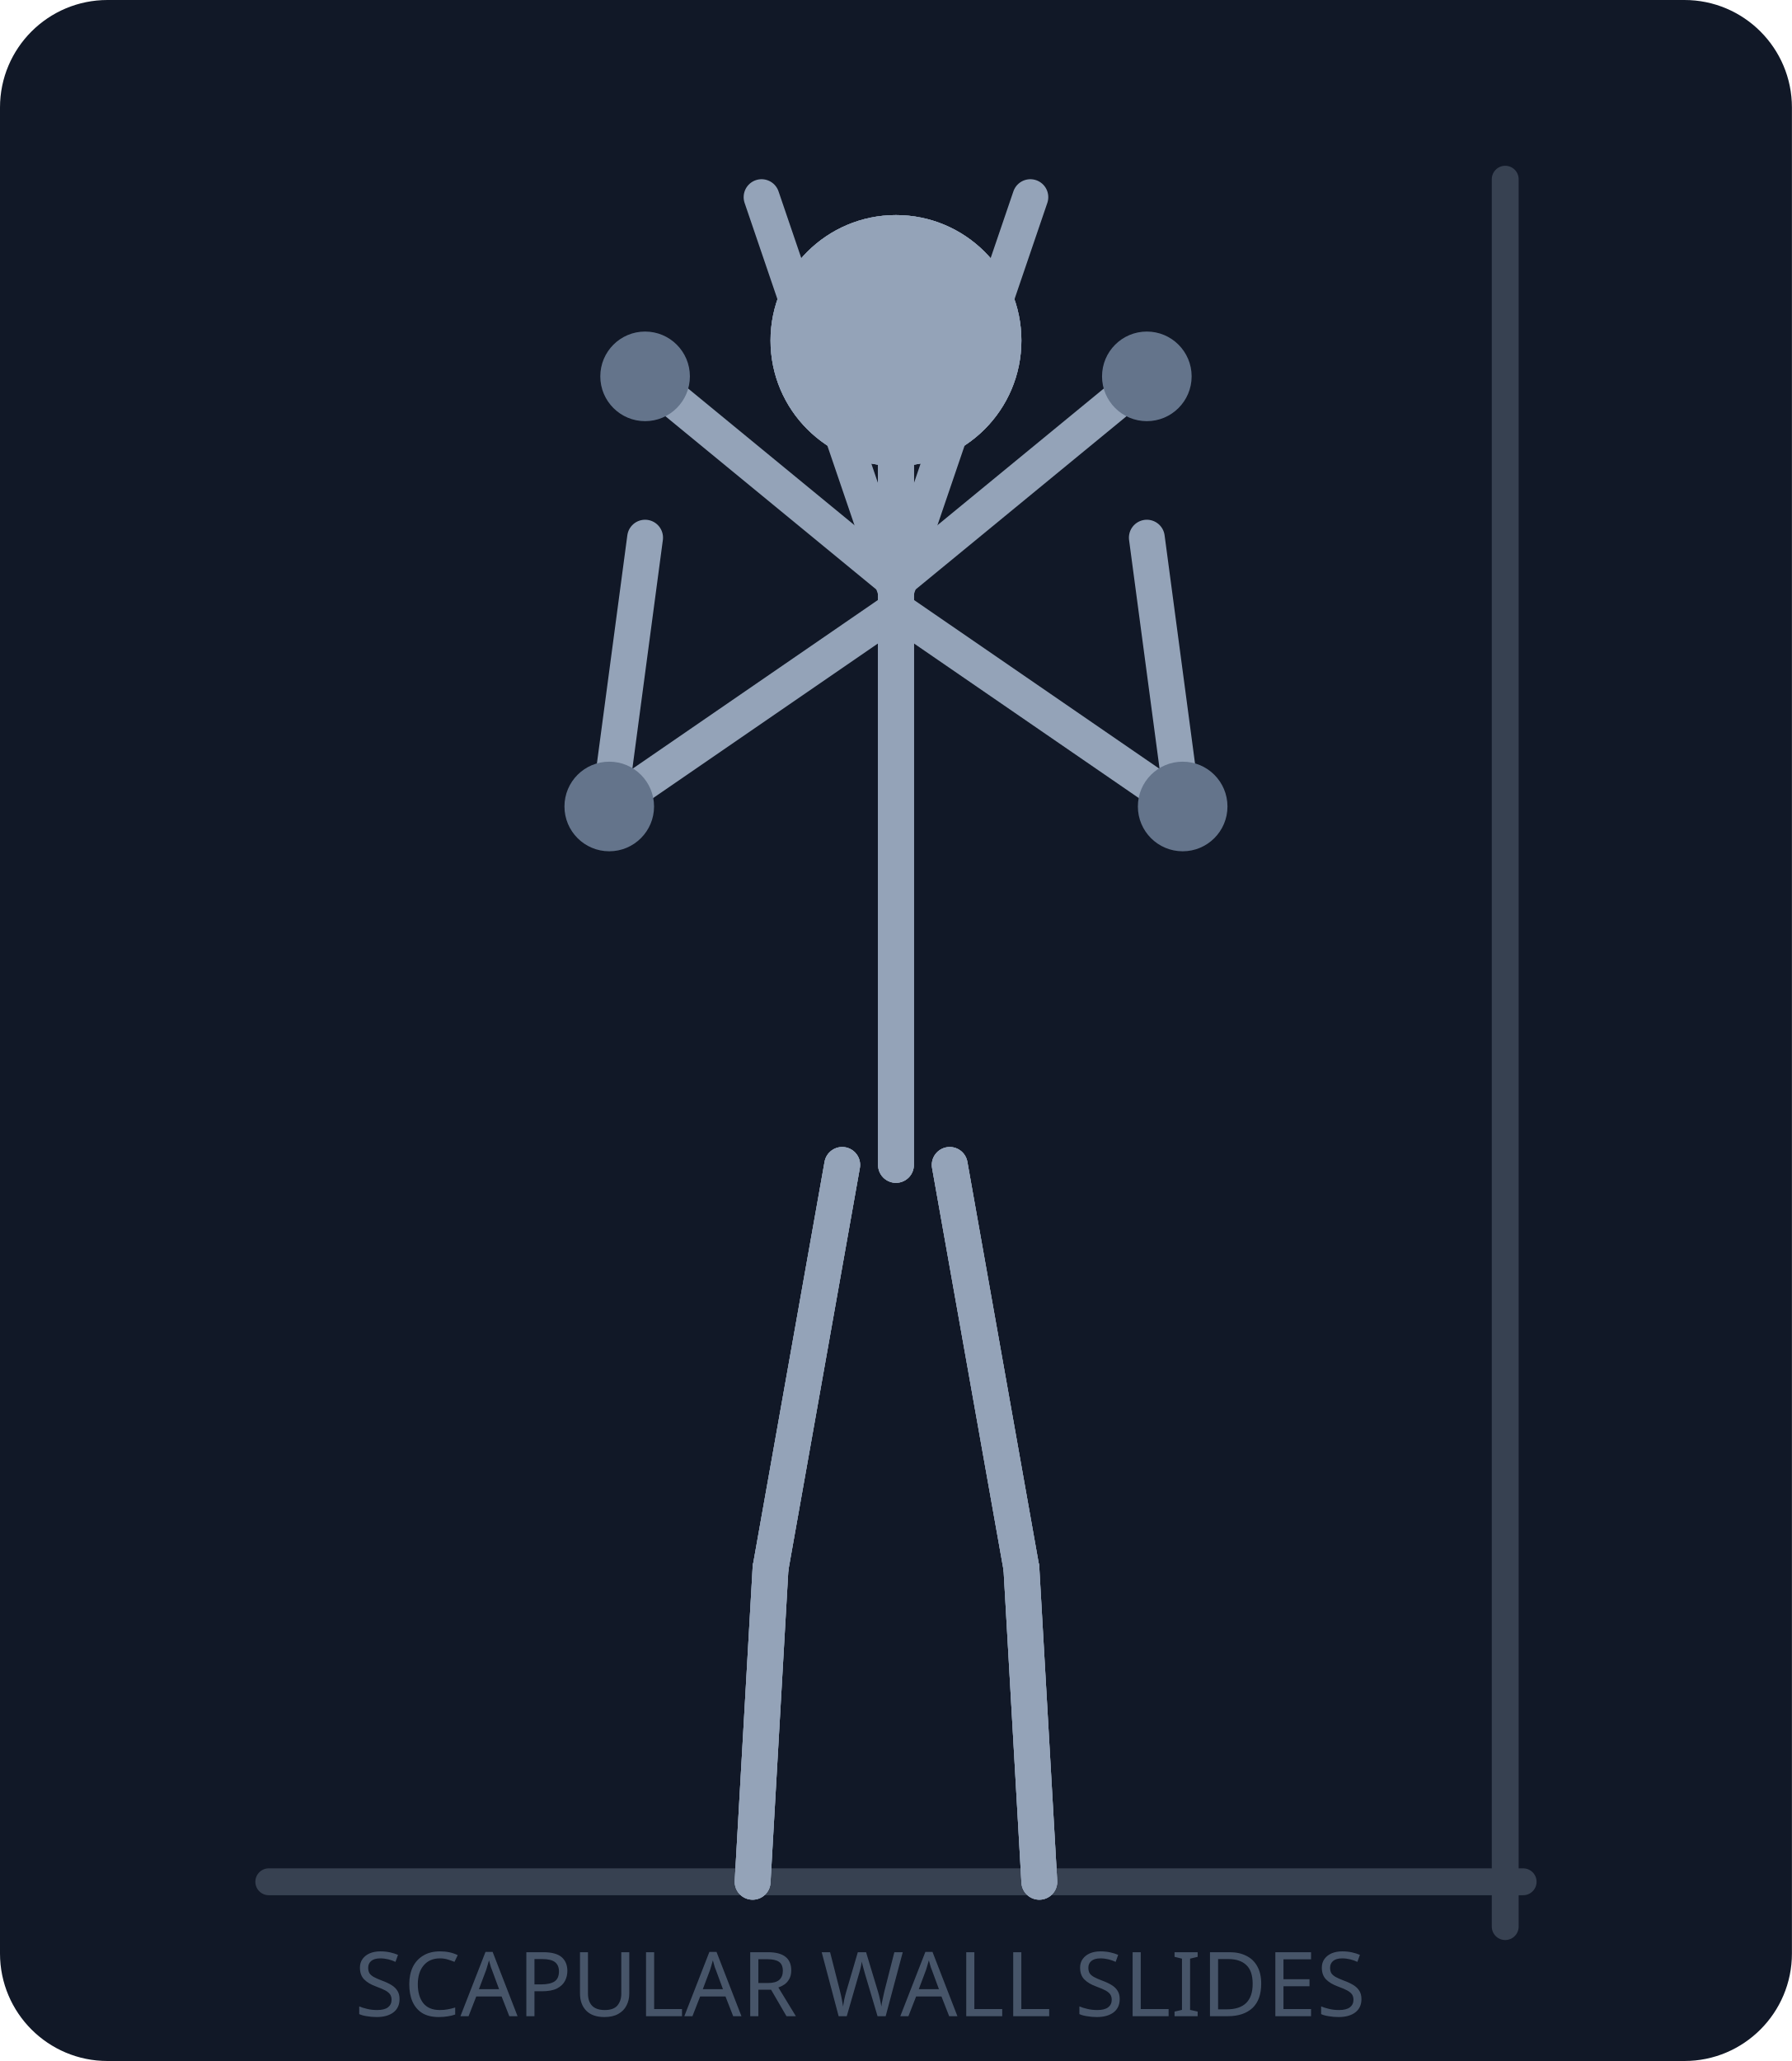
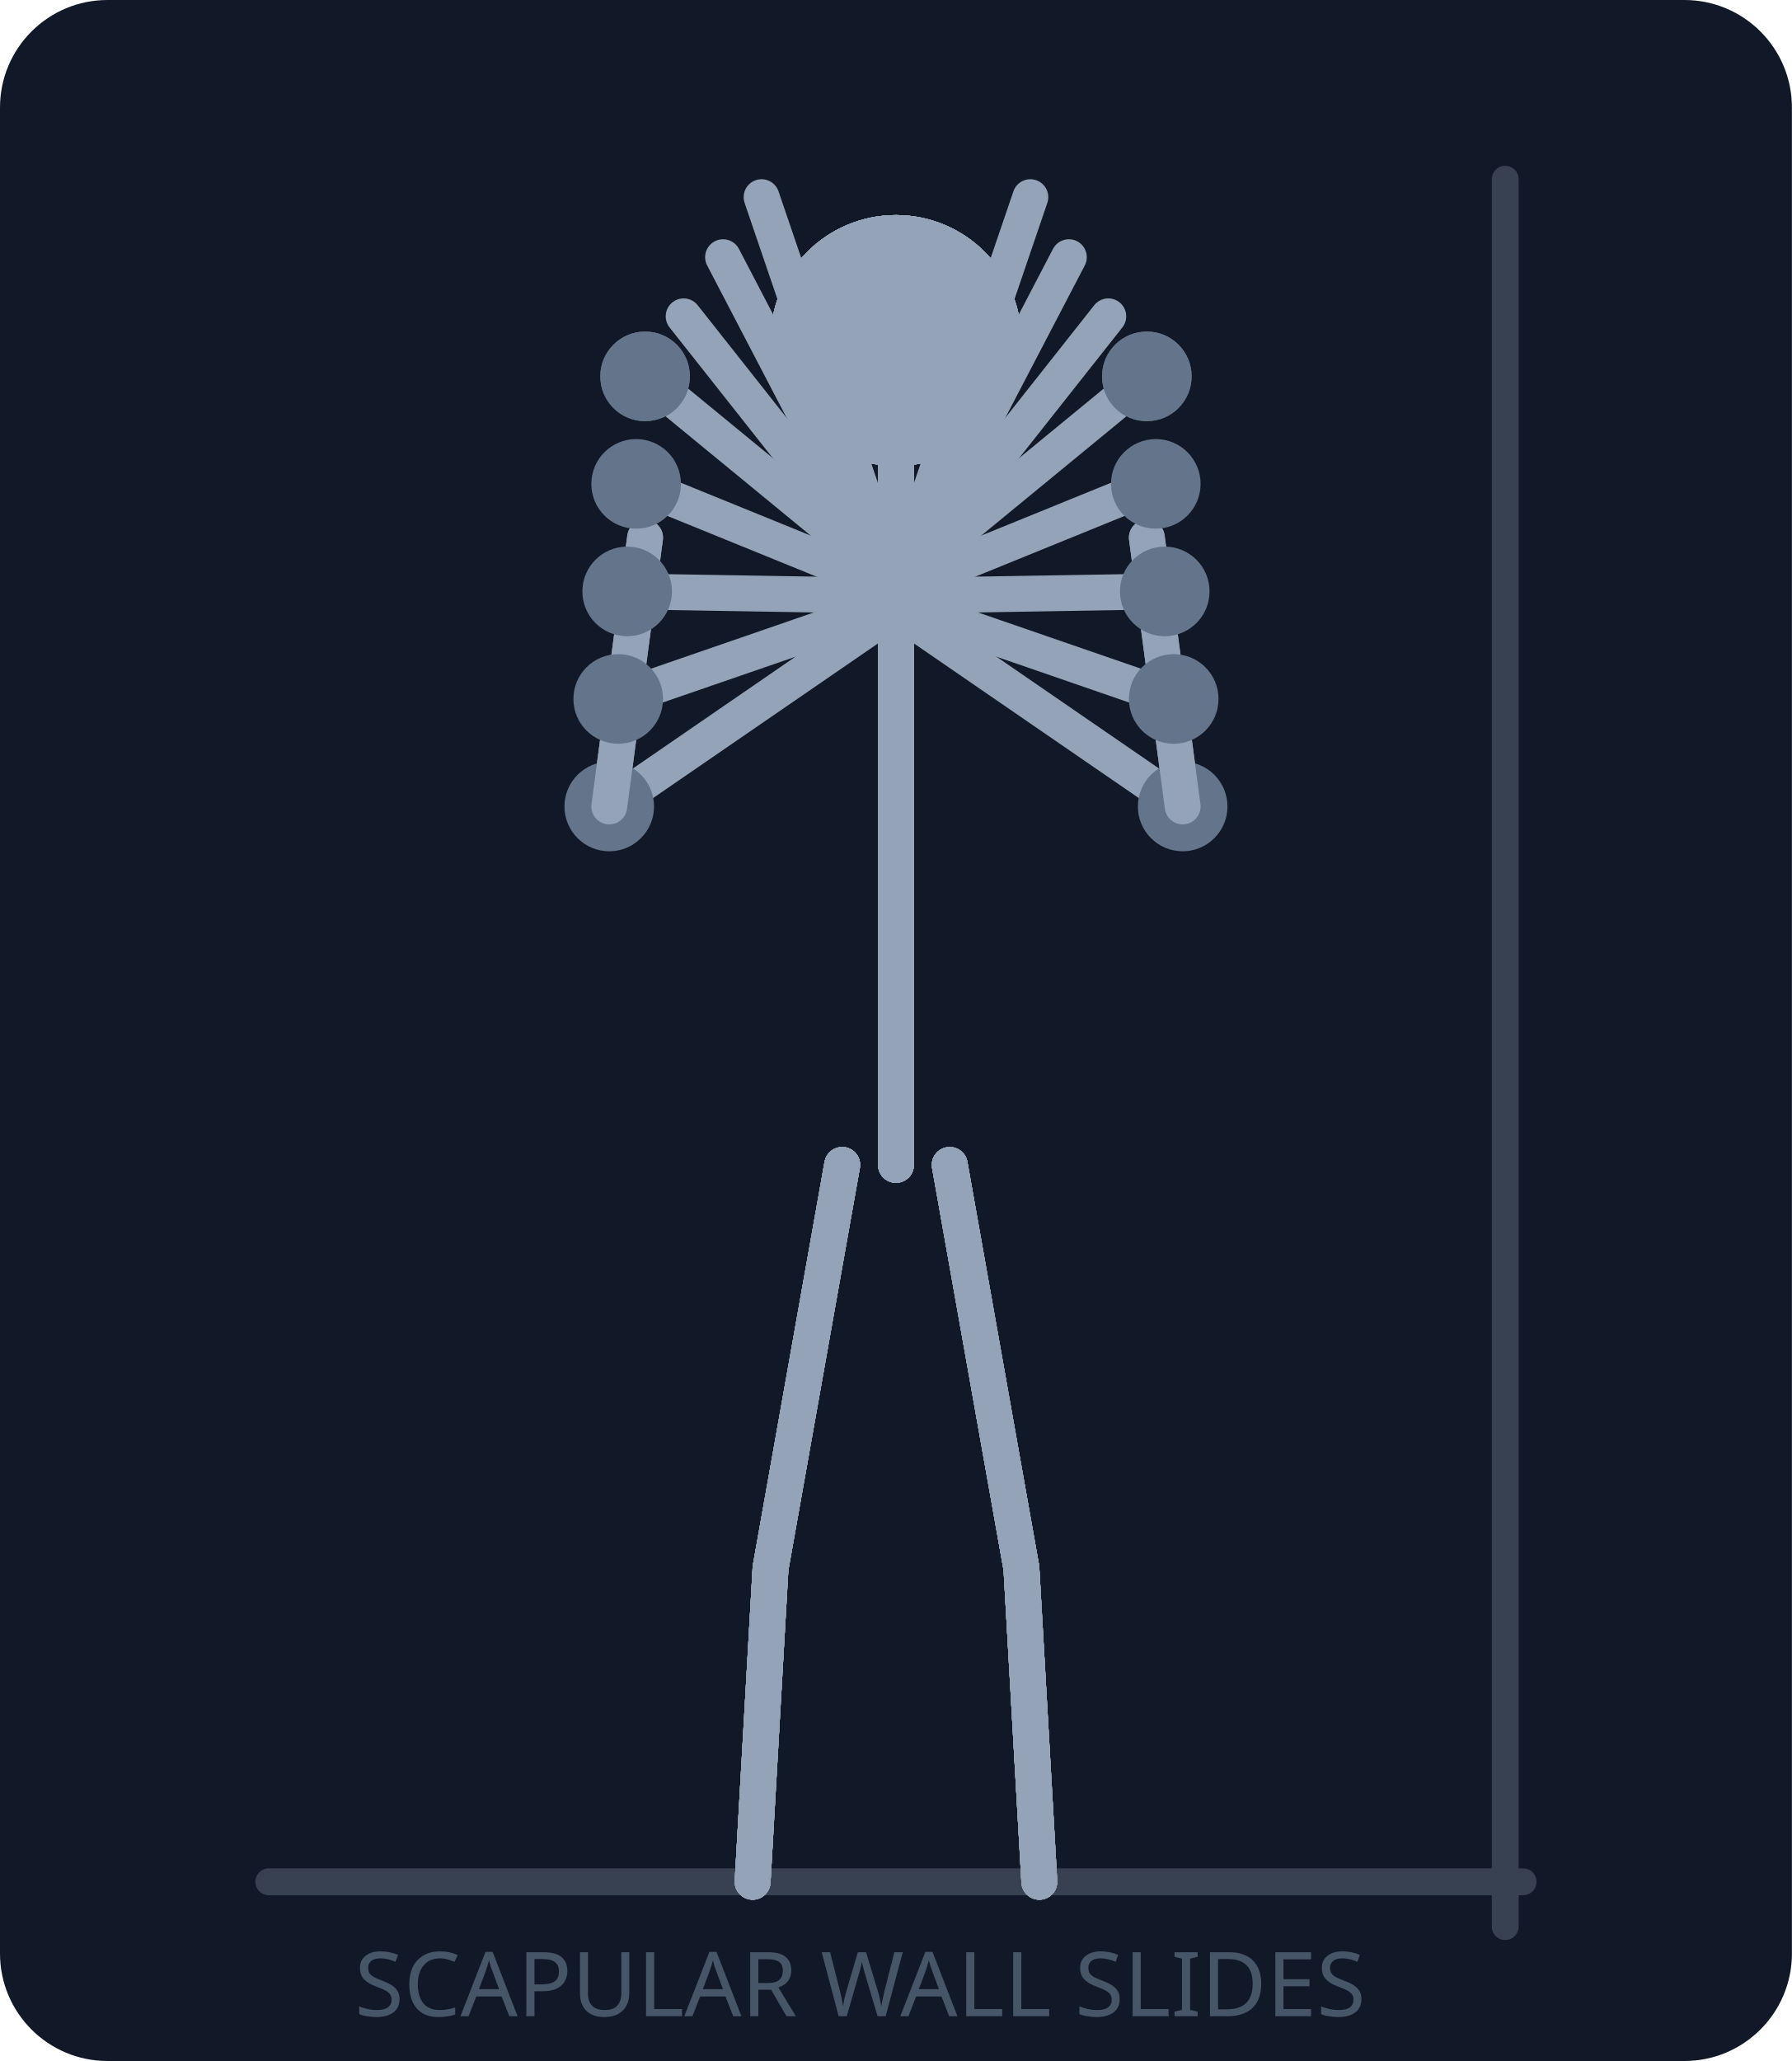
<svg xmlns="http://www.w3.org/2000/svg" viewBox="0 0 200 230">
  <defs>
    <style>
- .f1{animation:sh1 4s linear infinite}.f2{animation:sh2 4s linear infinite}.f3{animation:sh3 4s linear infinite}
- @keyframes sh1{0%,27%{opacity:1}33%,90%{opacity:0}100%{opacity:1}}
- @keyframes sh2{0%,33%{opacity:0}40%,60%{opacity:1}66%,100%{opacity:0}}
- @keyframes sh3{0%,66%{opacity:0}72%,93%{opacity:1}100%{opacity:0}}
- </style>
+     .f1{animation:sh1 8s linear infinite}.f2{animation:sh2 8s linear infinite}.f3{animation:sh3 8s linear infinite}.f4{animation:sh4 8s linear infinite}.f5{animation:sh5 8s linear infinite}.f6{animation:sh6 8s linear infinite}.f7{animation:sh7 8s linear infinite}.f8{animation:sh8 8s linear infinite}
+     @keyframes sh1{0%,10.2%{opacity:1}12.5%,100%{opacity:0}}
+     @keyframes sh2{0%,12.5%{opacity:0}14.8%,22.7%{opacity:1}25%,100%{opacity:0}}
+     @keyframes sh3{0%,25%{opacity:0}27.3%,35.2%{opacity:1}37.5%,100%{opacity:0}}
+     @keyframes sh4{0%,37.5%{opacity:0}39.8%,47.7%{opacity:1}50%,100%{opacity:0}}
+     @keyframes sh5{0%,50%{opacity:0}52.3%,60.2%{opacity:1}62.5%,100%{opacity:0}}
+     @keyframes sh6{0%,62.5%{opacity:0}64.8%,72.7%{opacity:1}75%,100%{opacity:0}}
+     @keyframes sh7{0%,75%{opacity:0}77.3%,85.2%{opacity:1}87.5%,100%{opacity:0}}
+     @keyframes sh8{0%,87.5%{opacity:0}89.8%,97.7%{opacity:1}100%{opacity:0}}
+   </style>
  </defs>
  <rect width="200" height="230" fill="#111827" rx="12" />
  <line x1="168" y1="20" x2="168" y2="215" stroke="#374151" stroke-width="3" stroke-linecap="round" />
  <line x1="30" y1="210" x2="170" y2="210" stroke="#374151" stroke-width="3" stroke-linecap="round" />
  <g class="f1" stroke="#94a3b8" stroke-width="4" stroke-linecap="round" fill="none">
    <circle cx="100" cy="38" r="14" fill="#94a3b8" stroke="none" />
    <line x1="100" y1="52" x2="100" y2="130" />
    <line x1="94" y1="130" x2="86" y2="175" />
    <line x1="86" y1="175" x2="84" y2="210" />
    <line x1="106" y1="130" x2="114" y2="175" />
    <line x1="114" y1="175" x2="116" y2="210" />
    <line x1="100" y1="68" x2="68" y2="90" />
    <line x1="68" y1="90" x2="72" y2="60" />
    <line x1="100" y1="68" x2="132" y2="90" />
    <line x1="132" y1="90" x2="128" y2="60" />
    <circle cx="68" cy="90" r="5" fill="#64748b" stroke="none" />
    <circle cx="132" cy="90" r="5" fill="#64748b" stroke="none" />
  </g>
  <g class="f2" stroke="#94a3b8" stroke-width="4" stroke-linecap="round" fill="none">
    <circle cx="100" cy="38" r="14" fill="#94a3b8" stroke="none" />
    <line x1="100" y1="52" x2="100" y2="130" />
    <line x1="94" y1="130" x2="86" y2="175" />
    <line x1="86" y1="175" x2="84" y2="210" />
    <line x1="106" y1="130" x2="114" y2="175" />
    <line x1="114" y1="175" x2="116" y2="210" />
+     <line x1="100" y1="67.3" x2="69" y2="78" />
+     <line x1="68" y1="90" x2="72" y2="60" />
+     <line x1="100" y1="67.3" x2="131" y2="78" />
+     <line x1="132" y1="90" x2="128" y2="60" />
+     <circle cx="69" cy="78" r="5" fill="#64748b" stroke="none" />
+     <circle cx="131" cy="78" r="5" fill="#64748b" stroke="none" />
+   </g>
+   <g class="f3" stroke="#94a3b8" stroke-width="4" stroke-linecap="round" fill="none">
+     <circle cx="100" cy="38" r="14" fill="#94a3b8" stroke="none" />
+     <line x1="100" y1="52" x2="100" y2="130" />
+     <line x1="94" y1="130" x2="86" y2="175" />
+     <line x1="86" y1="175" x2="84" y2="210" />
+     <line x1="106" y1="130" x2="114" y2="175" />
+     <line x1="114" y1="175" x2="116" y2="210" />
+     <line x1="100" y1="66.5" x2="70" y2="66" />
+     <line x1="100" y1="66.5" x2="130" y2="66" />
+     <circle cx="70" cy="66" r="5" fill="#64748b" stroke="none" />
+     <circle cx="130" cy="66" r="5" fill="#64748b" stroke="none" />
+   </g>
+   <g class="f4" stroke="#94a3b8" stroke-width="4" stroke-linecap="round" fill="none">
+     <circle cx="100" cy="38" r="14" fill="#94a3b8" stroke="none" />
+     <line x1="100" y1="52" x2="100" y2="130" />
+     <line x1="94" y1="130" x2="86" y2="175" />
+     <line x1="86" y1="175" x2="84" y2="210" />
+     <line x1="106" y1="130" x2="114" y2="175" />
+     <line x1="114" y1="175" x2="116" y2="210" />
+     <line x1="100" y1="65.8" x2="71" y2="54" />
+     <line x1="100" y1="65.8" x2="129" y2="54" />
+     <circle cx="71" cy="54" r="5" fill="#64748b" stroke="none" />
+     <circle cx="129" cy="54" r="5" fill="#64748b" stroke="none" />
+   </g>
+   <g class="f5" stroke="#94a3b8" stroke-width="4" stroke-linecap="round" fill="none">
+     <circle cx="100" cy="38" r="14" fill="#94a3b8" stroke="none" />
+     <line x1="100" y1="52" x2="100" y2="130" />
+     <line x1="94" y1="130" x2="86" y2="175" />
+     <line x1="86" y1="175" x2="84" y2="210" />
+     <line x1="106" y1="130" x2="114" y2="175" />
+     <line x1="114" y1="175" x2="116" y2="210" />
    <line x1="100" y1="65" x2="72" y2="42" />
    <line x1="100" y1="65" x2="128" y2="42" />
    <circle cx="72" cy="42" r="5" fill="#64748b" stroke="none" />
    <circle cx="128" cy="42" r="5" fill="#64748b" stroke="none" />
  </g>
-   <g class="f3" stroke="#94a3b8" stroke-width="4" stroke-linecap="round" fill="none">
+   <g class="f6" stroke="#94a3b8" stroke-width="4" stroke-linecap="round" fill="none">
+     <circle cx="100" cy="38" r="14" fill="#94a3b8" stroke="none" />
+     <line x1="100" y1="52" x2="100" y2="130" />
+     <line x1="94" y1="130" x2="86" y2="175" />
+     <line x1="86" y1="175" x2="84" y2="210" />
+     <line x1="106" y1="130" x2="114" y2="175" />
+     <line x1="114" y1="175" x2="116" y2="210" />
+     <line x1="100" y1="65.3" x2="76.3" y2="35.3" />
+     <line x1="100" y1="65.3" x2="123.7" y2="35.3" />
+     <circle cx="72" cy="42" r="5" fill="#64748b" stroke="none" />
+     <circle cx="128" cy="42" r="5" fill="#64748b" stroke="none" />
+   </g>
+   <g class="f7" stroke="#94a3b8" stroke-width="4" stroke-linecap="round" fill="none">
+     <circle cx="100" cy="38" r="14" fill="#94a3b8" stroke="none" />
+     <line x1="100" y1="52" x2="100" y2="130" />
+     <line x1="94" y1="130" x2="86" y2="175" />
+     <line x1="86" y1="175" x2="84" y2="210" />
+     <line x1="106" y1="130" x2="114" y2="175" />
+     <line x1="114" y1="175" x2="116" y2="210" />
+     <line x1="100" y1="65.7" x2="80.7" y2="28.7" />
+     <line x1="100" y1="65.7" x2="119.3" y2="28.7" />
+   </g>
+   <g class="f8" stroke="#94a3b8" stroke-width="4" stroke-linecap="round" fill="none">
    <circle cx="100" cy="38" r="14" fill="#94a3b8" stroke="none" />
    <line x1="100" y1="52" x2="100" y2="130" />
    <line x1="94" y1="130" x2="86" y2="175" />
    <line x1="86" y1="175" x2="84" y2="210" />
    <line x1="106" y1="130" x2="114" y2="175" />
    <line x1="114" y1="175" x2="116" y2="210" />
    <line x1="100" y1="66" x2="85" y2="22" />
    <line x1="100" y1="66" x2="115" y2="22" />
  </g>
  <text x="96" y="225" text-anchor="middle" font-size="10" fill="#475569" font-family="sans-serif">SCAPULAR WALL SLIDES</text>
</svg>
